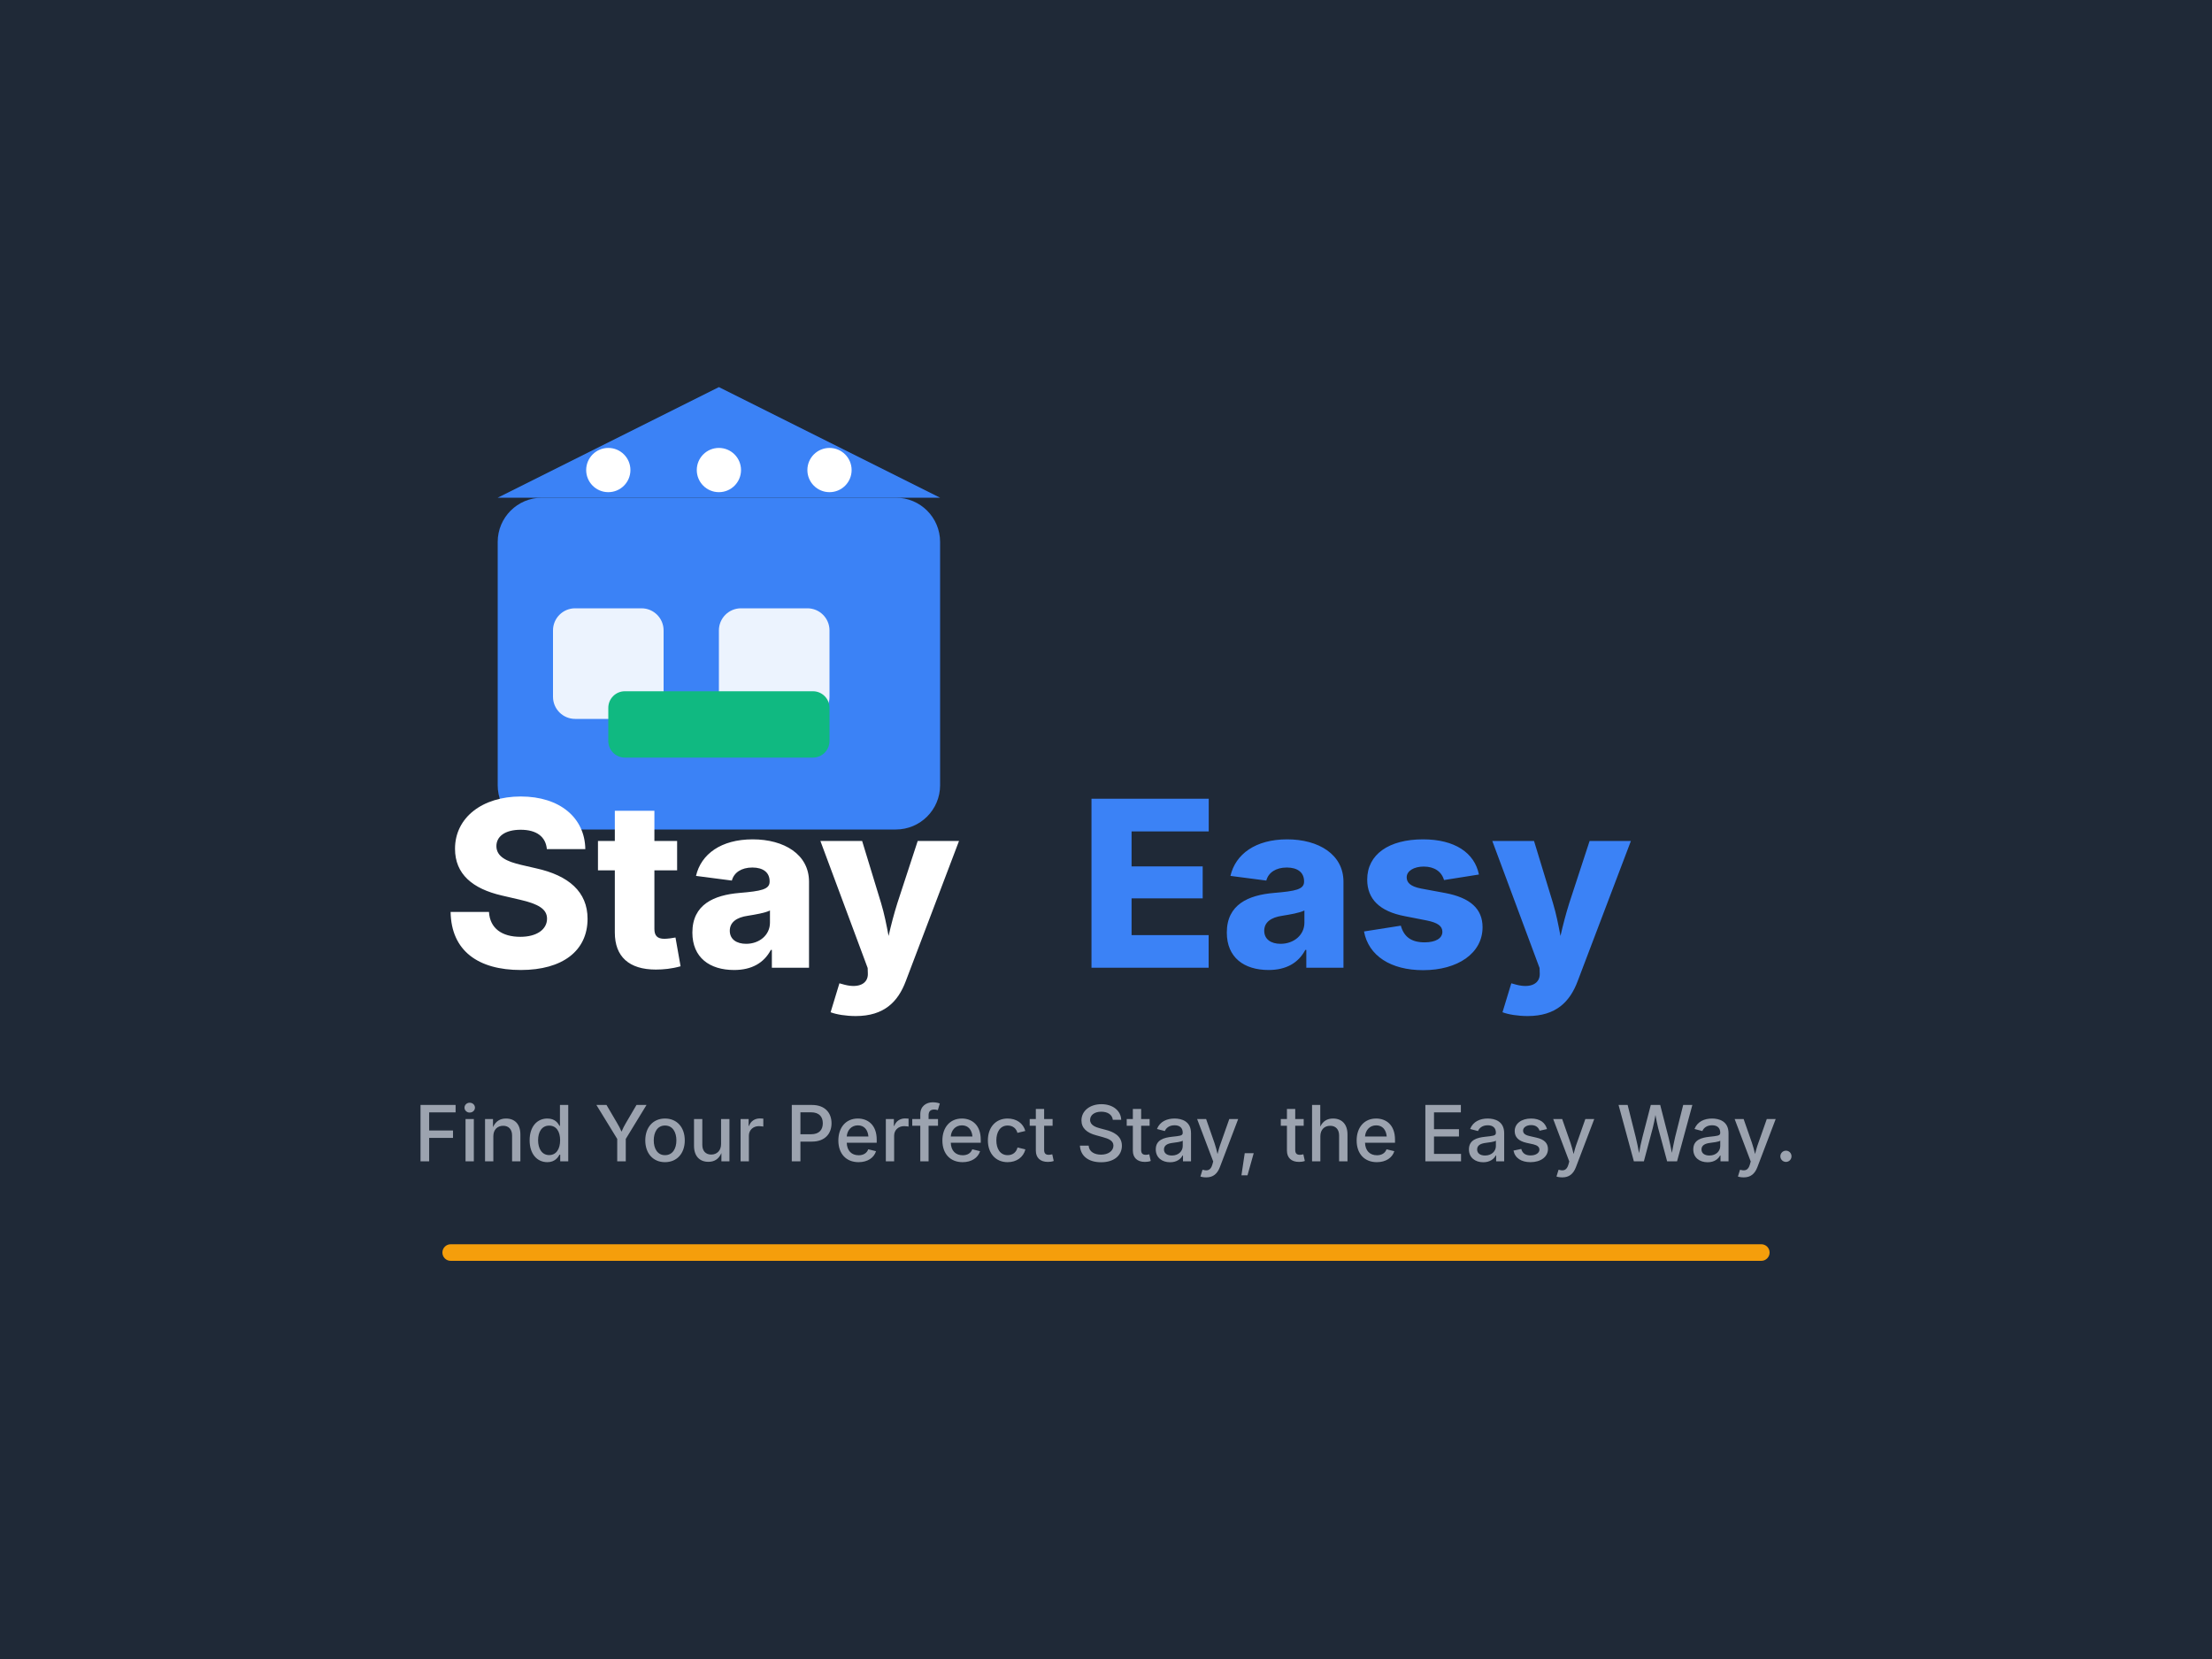
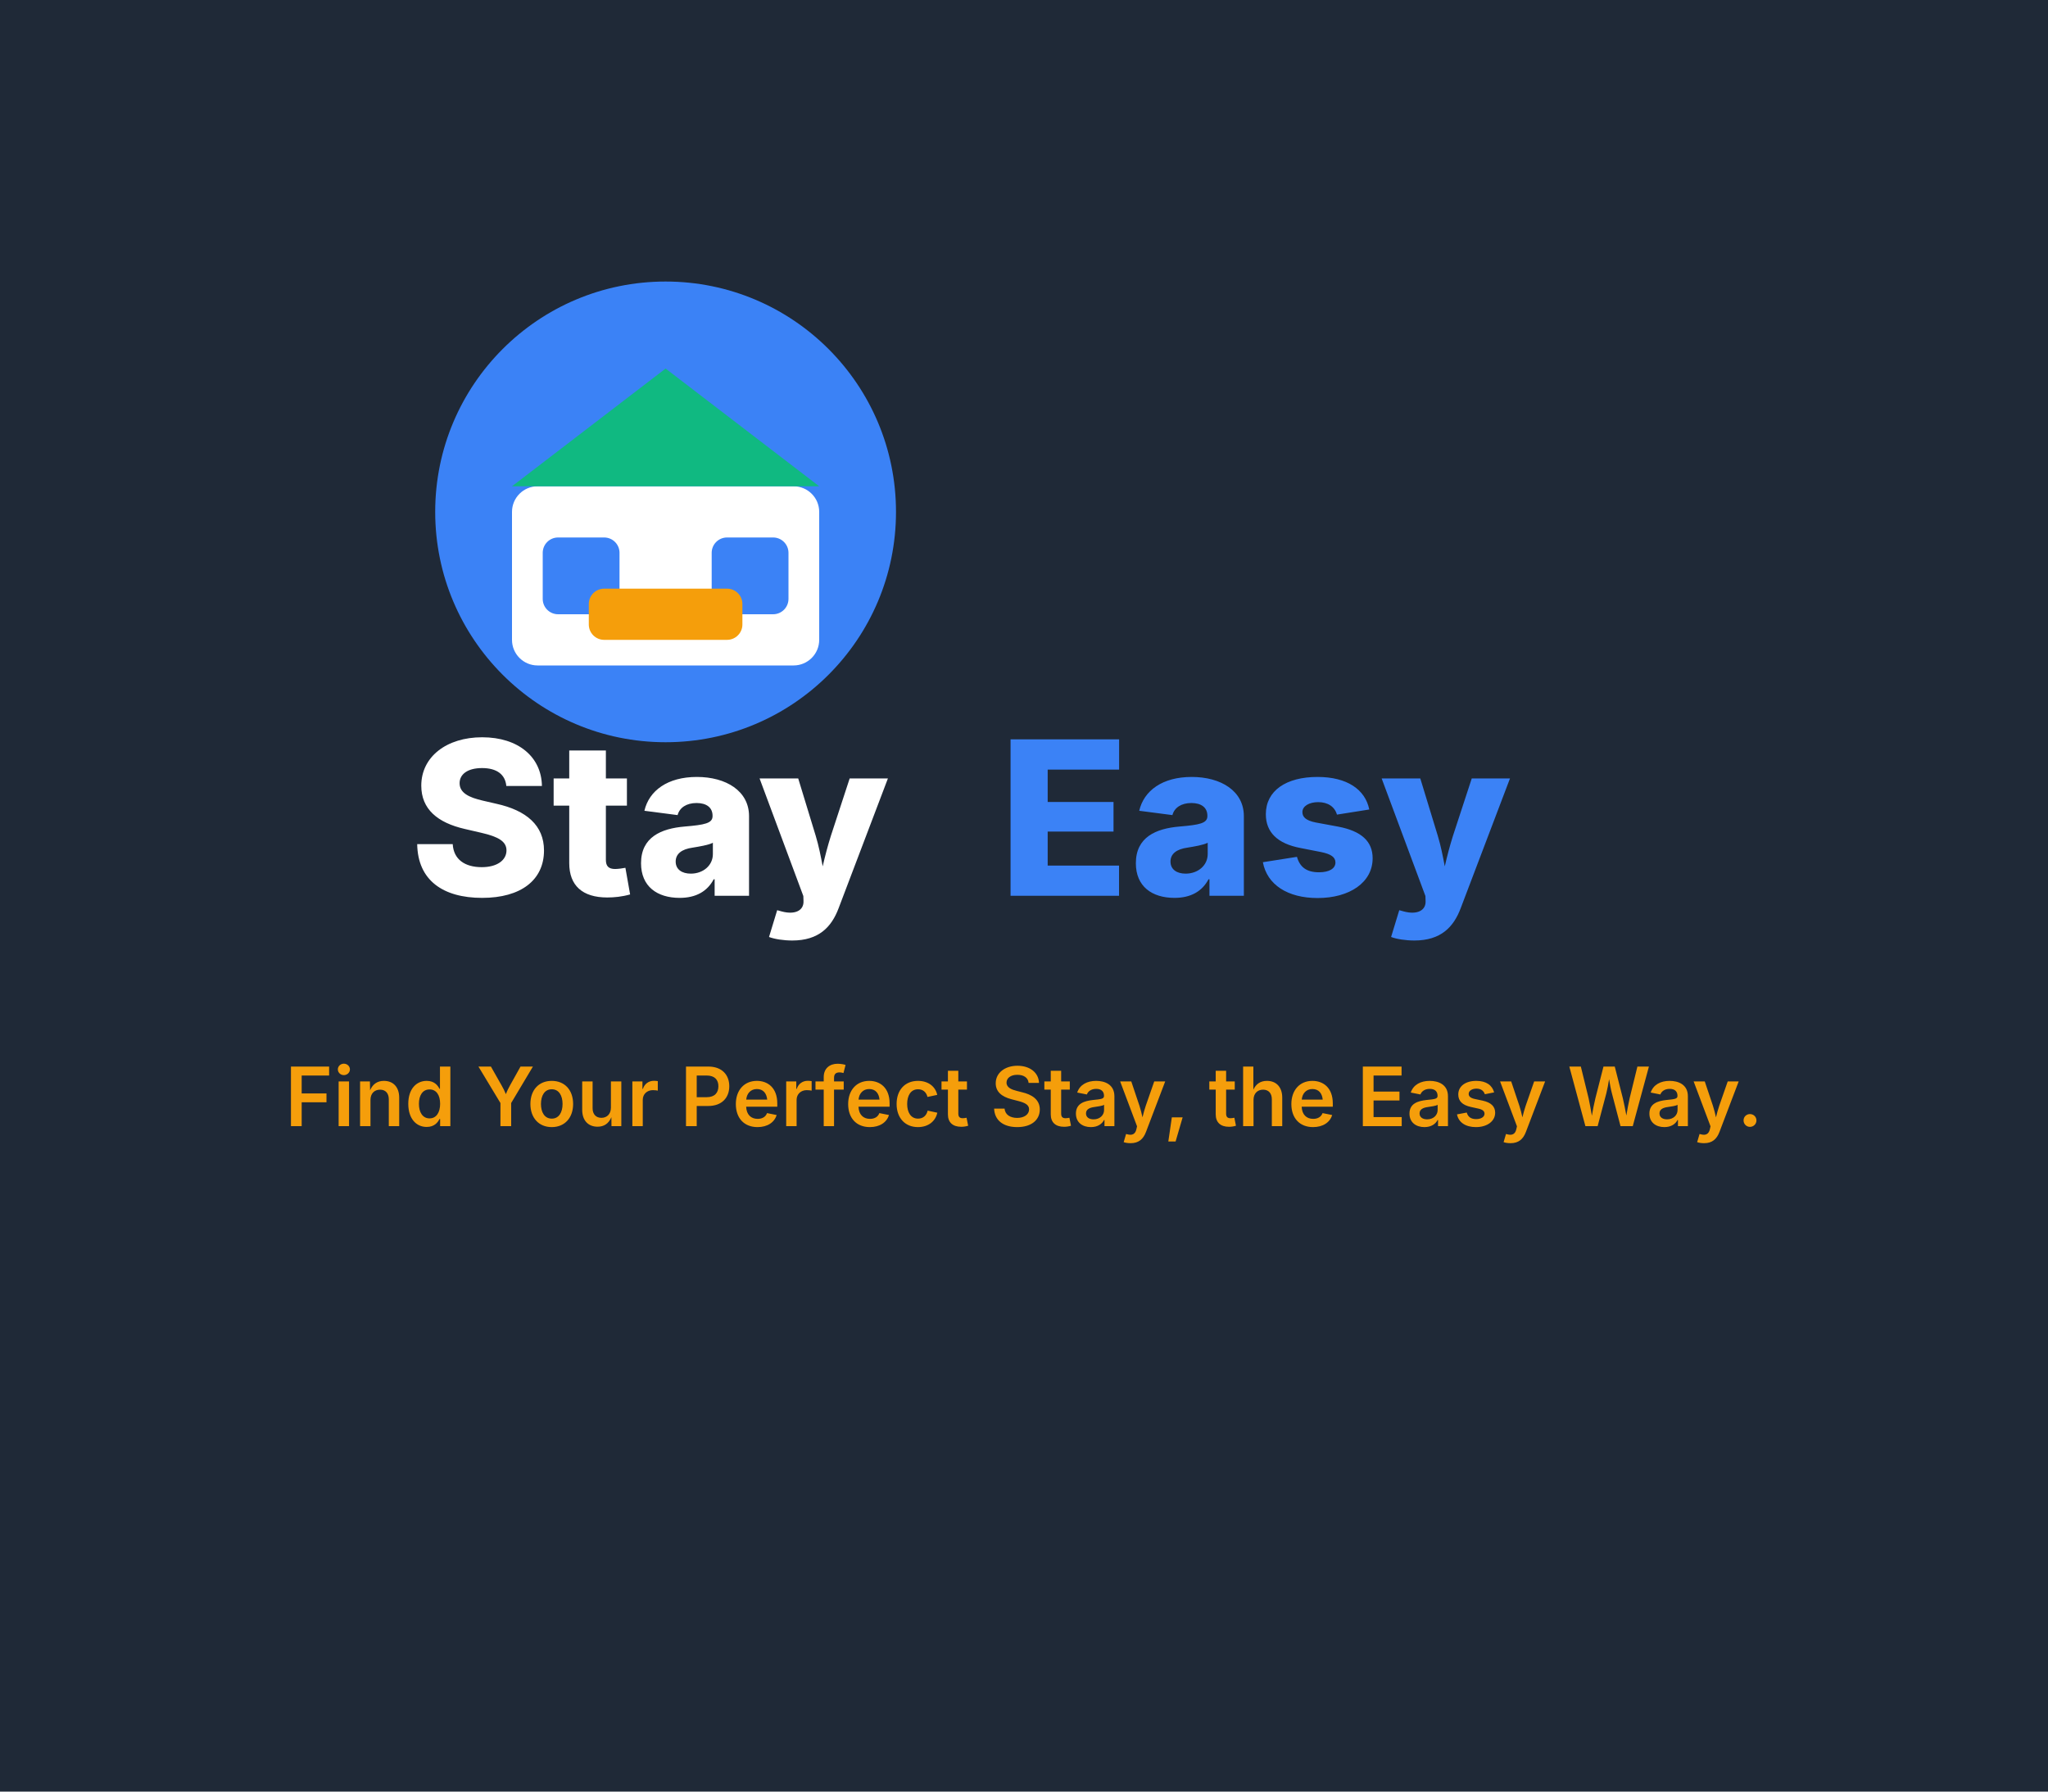
- <svg xmlns="http://www.w3.org/2000/svg" viewBox="0 0 400 300" width="400" height="300">
-   <rect width="400" height="300" fill="#1F2937" />
-   <g transform="translate(80, 60)">
-     <rect x="10" y="30" width="80" height="60" rx="8" fill="#3B82F6" />
-     <rect x="20" y="50" width="20" height="20" rx="4" fill="#FFFFFF" opacity="0.9" />
-     <rect x="50" y="50" width="20" height="20" rx="4" fill="#FFFFFF" opacity="0.9" />
-     <polygon points="50,10 10,30 90,30" fill="#3B82F6" />
-     <rect x="30" y="65" width="40" height="12" rx="3" fill="#10B981" />
-     <circle cx="30" cy="25" r="4" fill="#FFFFFF" />
-     <circle cx="50" cy="25" r="4" fill="#FFFFFF" />
-     <circle cx="70" cy="25" r="4" fill="#FFFFFF" />
+ <svg xmlns="http://www.w3.org/2000/svg" viewBox="0 0 400 350" width="400" height="350">
+   <rect width="400" height="350" fill="#1F2937" />
+   <g transform="translate(80, 50)">
+     <circle cx="50" cy="50" r="45" fill="#3B82F6" />
+     <rect x="20" y="45" width="60" height="35" rx="5" fill="#ffffff" />
+     <rect x="26" y="55" width="15" height="15" rx="3" fill="#3B82F6" />
+     <rect x="59" y="55" width="15" height="15" rx="3" fill="#3B82F6" />
+     <polygon points="50,22 20,45 80,45" fill="#10B981" />
+     <rect x="35" y="65" width="30" height="10" rx="3" fill="#F59E0B" />
  </g>
  <text x="80" y="175" font-family="system-ui, -apple-system, sans-serif" font-size="42" font-weight="800" fill="#FFFFFF">Stay</text>
  <text x="195" y="175" font-family="system-ui, -apple-system, sans-serif" font-size="42" font-weight="800" fill="#3B82F6">Easy</text>
-   <text x="200" y="210" font-family="system-ui, -apple-system, sans-serif" font-size="14" font-weight="500" fill="#9CA3AF" text-anchor="middle">Find Your Perfect Stay, the Easy Way.</text>
-   <rect x="80" y="225" width="240" height="3" rx="1.5" fill="#F59E0B" />
+   <text x="200" y="220" font-family="system-ui, -apple-system, sans-serif" font-size="16" font-weight="600" fill="#F59E0B" text-anchor="middle">Find Your Perfect Stay, the Easy Way.</text>
</svg>
